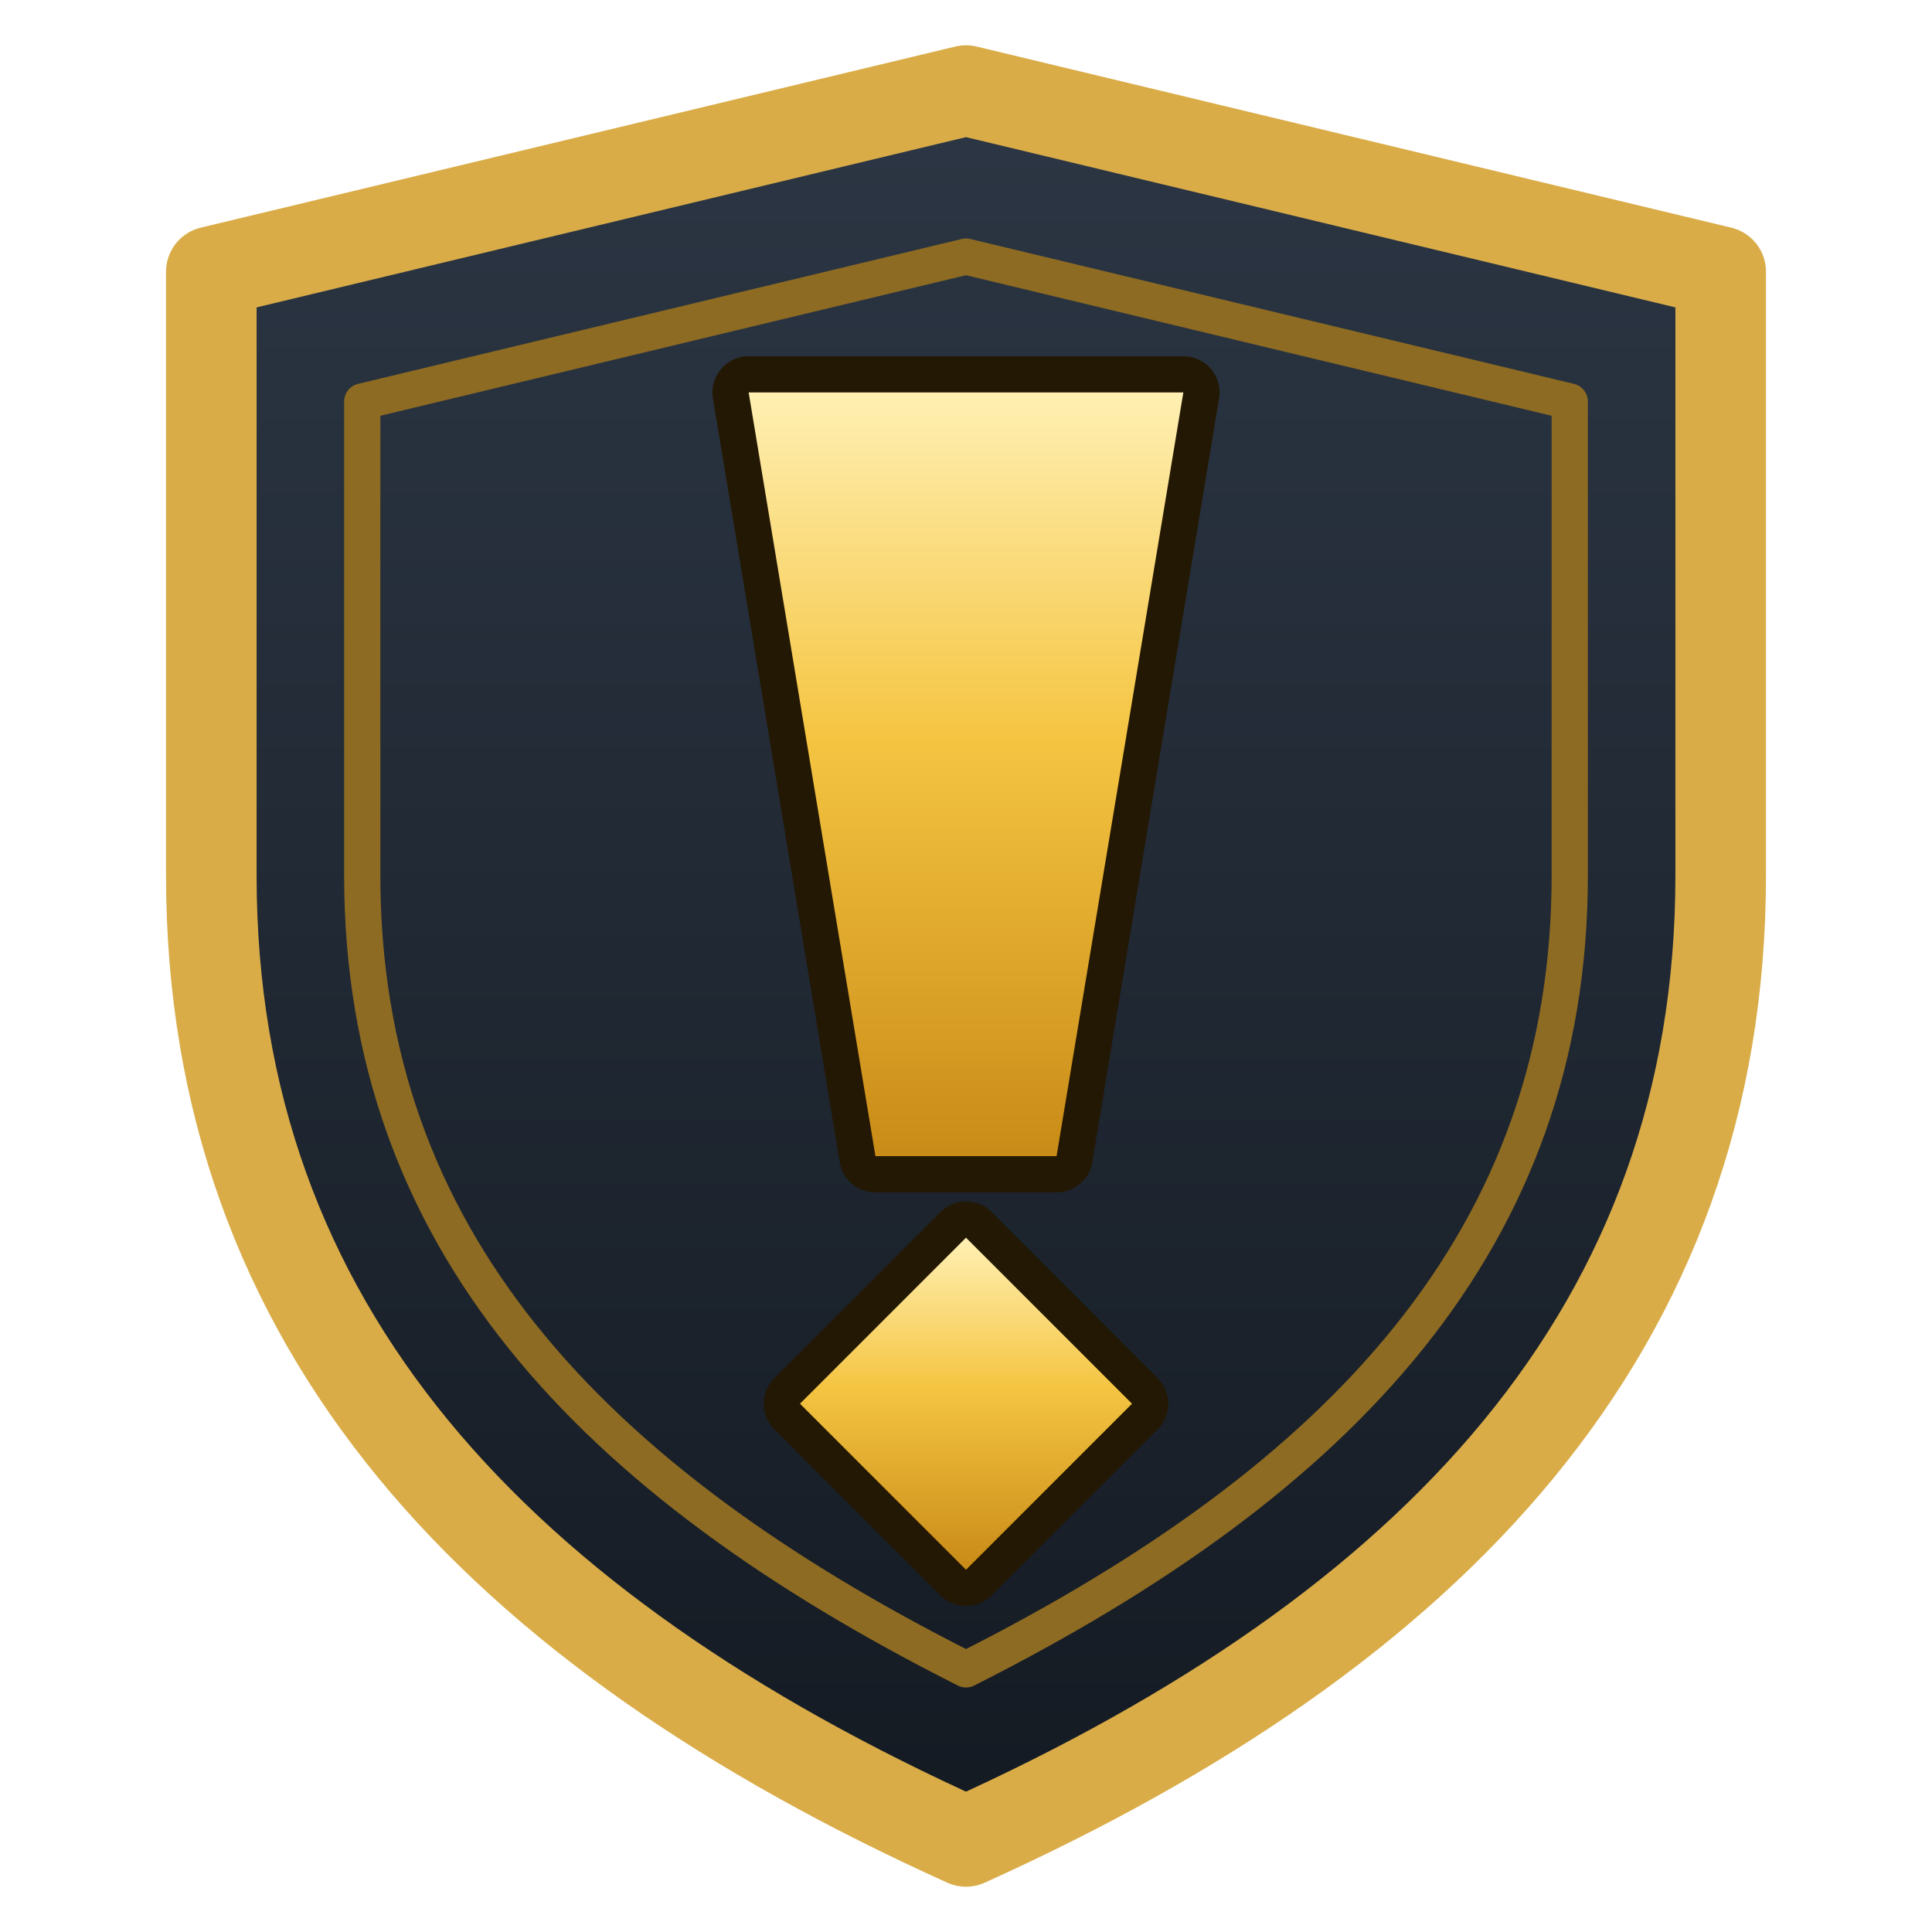
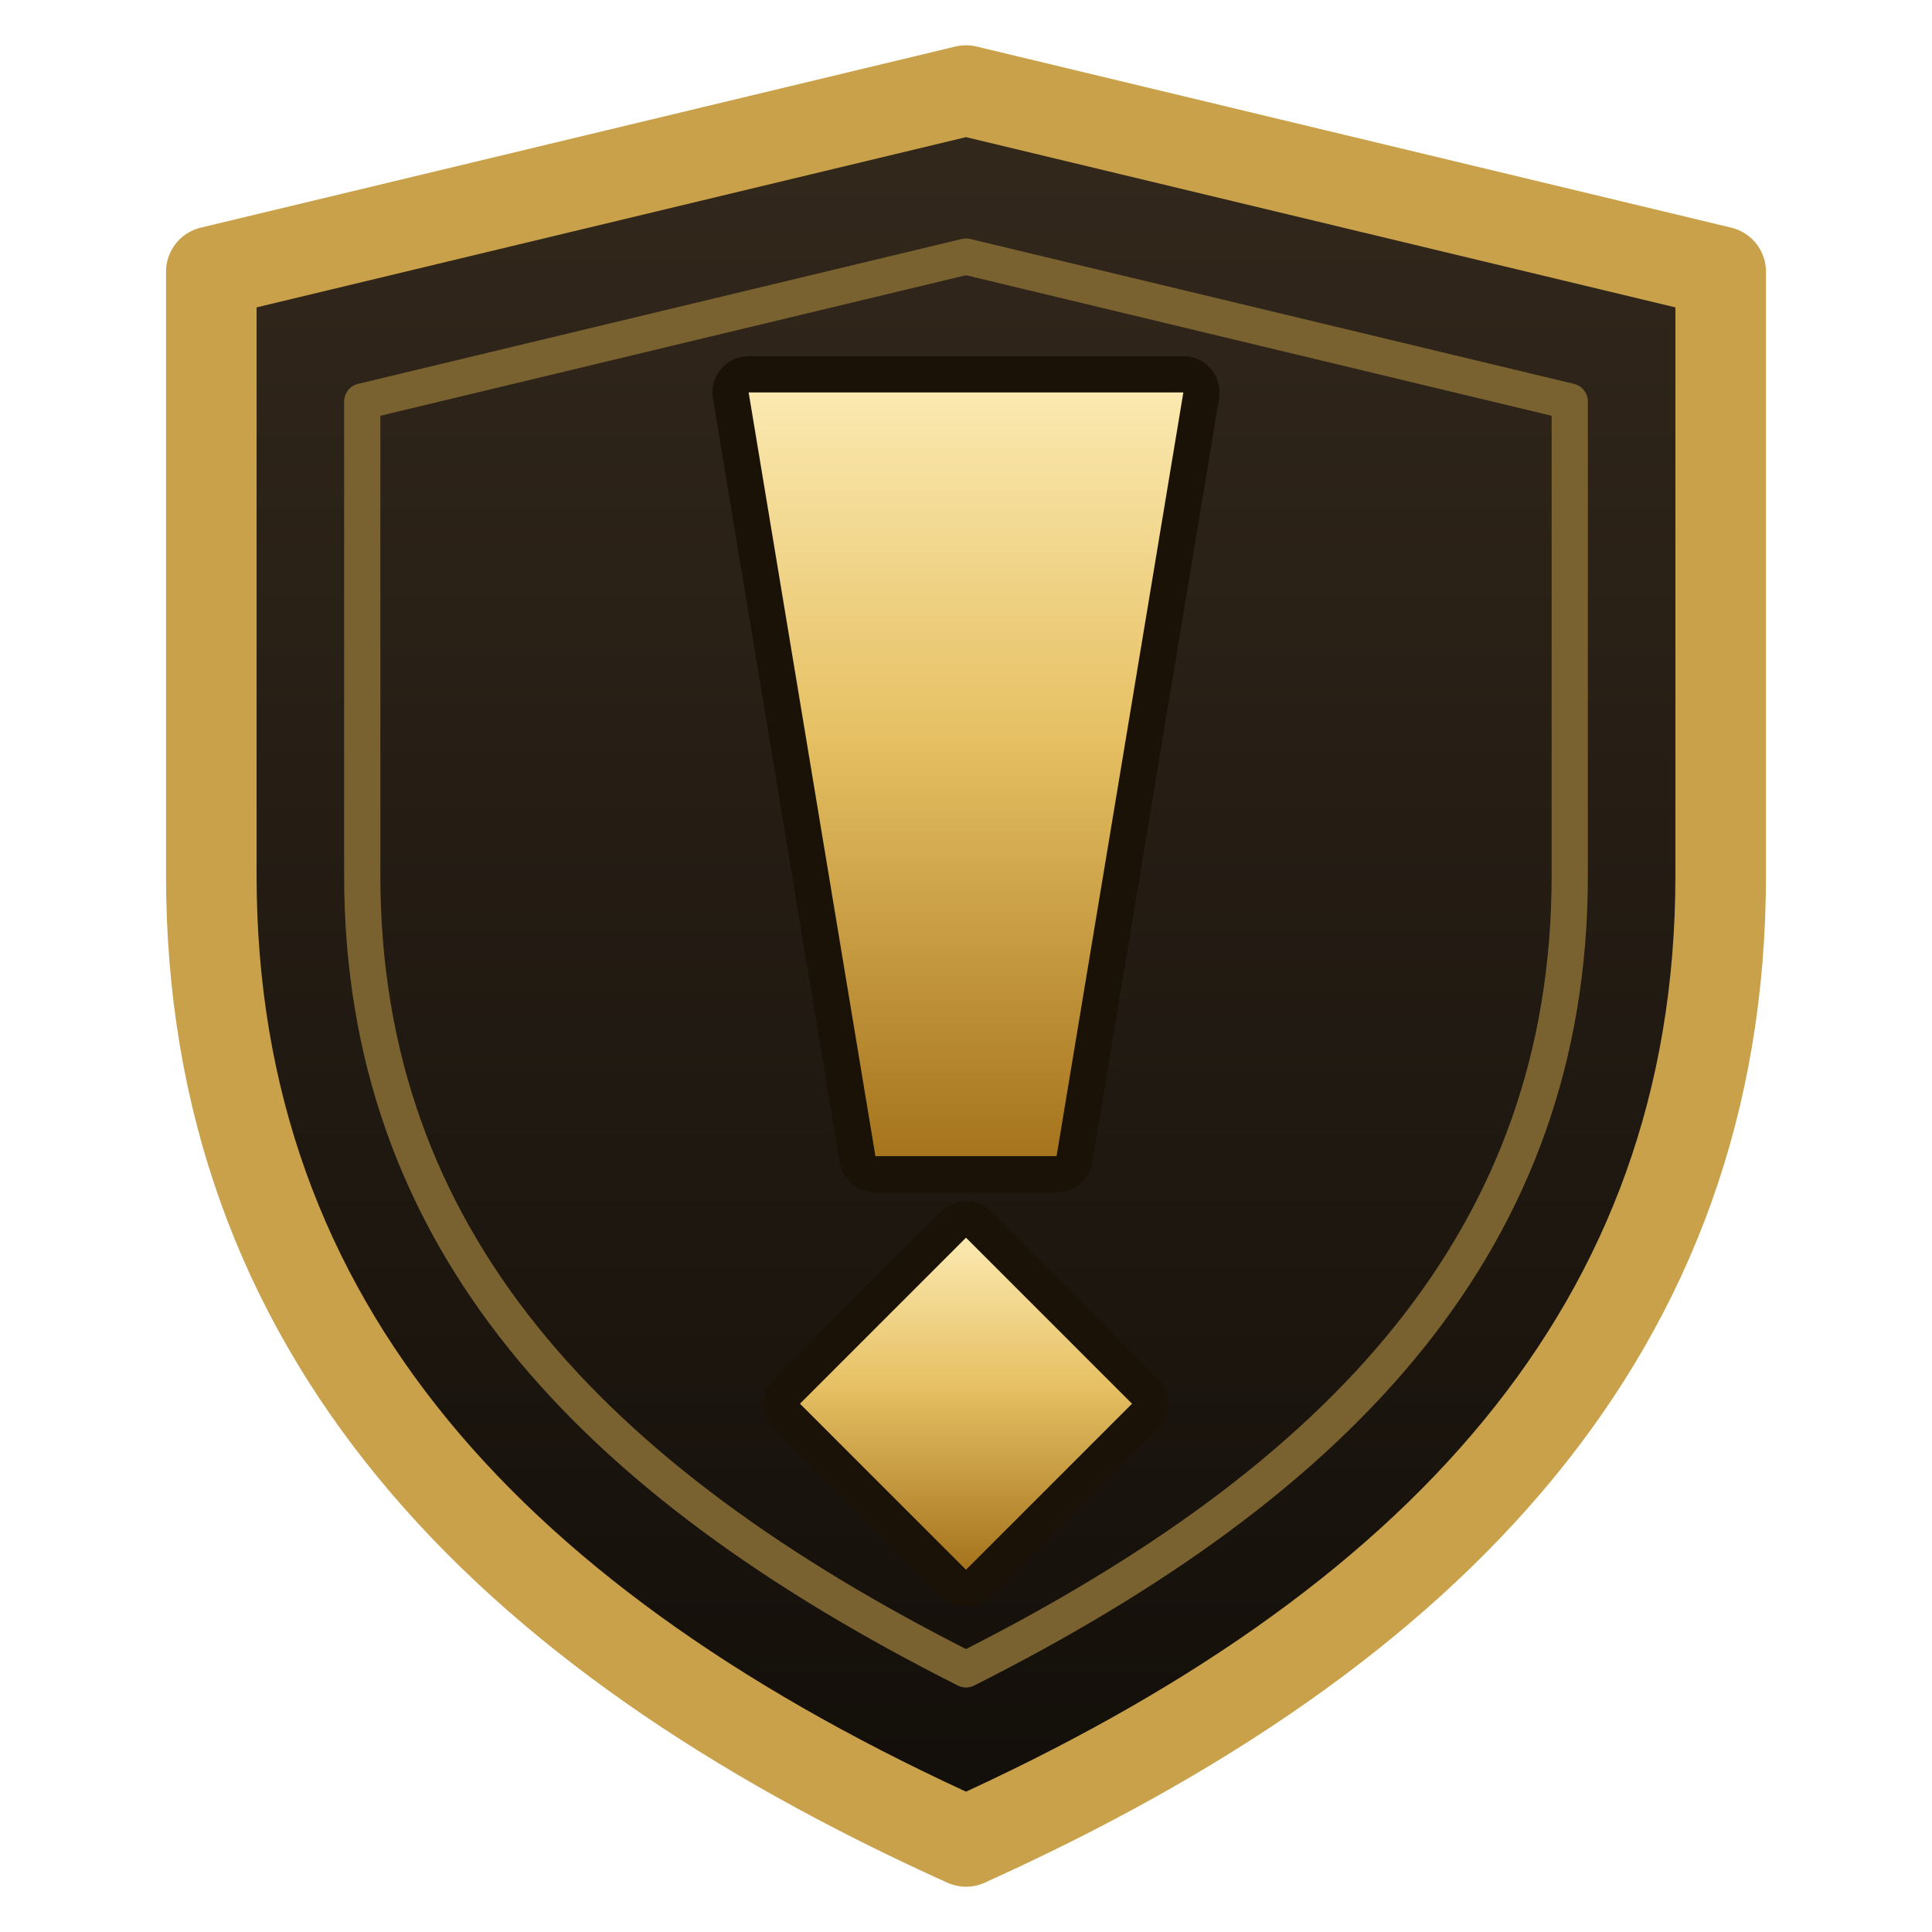
<svg xmlns="http://www.w3.org/2000/svg" viewBox="0 0 64 64" width="64" height="64" role="img" aria-labelledby="title">
  <defs>
-     <linearGradient id="slate" x1="0" y1="0" x2="0" y2="1">
-       <stop offset="0" stop-color="#2c3644" />
-       <stop offset="1" stop-color="#141a22" />
+     <linearGradient id="ink" x1="0" y1="0" x2="0" y2="1">
+       <stop offset="0" stop-color="#33281c" />
+       <stop offset="1" stop-color="#120e09" />
    </linearGradient>
-     <linearGradient id="gold" x1="0" y1="0" x2="0" y2="1">
-       <stop offset="0" stop-color="#fff0b3" />
-       <stop offset="0.45" stop-color="#f5c542" />
-       <stop offset="1" stop-color="#c98b17" />
+     <linearGradient id="leaf" x1="0" y1="0" x2="0" y2="1">
+       <stop offset="0" stop-color="#fbe9b0" />
+       <stop offset="0.45" stop-color="#e6c063" />
+       <stop offset="1" stop-color="#a5741d" />
    </linearGradient>
  </defs>
-   <path d="M32 3 L57 9 V29 C57 44 47.5 54 32 61 C16.5 54 7 44 7 29 V9 Z" fill="url(#slate)" stroke="#d9ac48" stroke-width="3" stroke-linejoin="round" />
-   <path d="M32 8.5 L52 13.3 V29 C52 41 44.5 49 32 55.3 C19.5 49 12 41 12 29 V13.3 Z" fill="none" stroke="#8d6b22" stroke-width="1.2" stroke-linejoin="round" />
-   <g fill="url(#gold)" stroke="#231804" stroke-width="2.4" stroke-linejoin="round" paint-order="stroke">
+   <path d="M32 3 L57 9 V29 C57 44 47.5 54 32 61 C16.5 54 7 44 7 29 V9 Z" fill="url(#ink)" stroke="#c9a14a" stroke-width="3" stroke-linejoin="round" />
+   <path d="M32 8.5 L52 13.3 V29 C52 41 44.5 49 32 55.3 C19.5 49 12 41 12 29 V13.3 Z" fill="none" stroke="#7a6230" stroke-width="1.2" stroke-linejoin="round" />
+   <g fill="url(#leaf)" stroke="#1a1207" stroke-width="2.4" stroke-linejoin="round" paint-order="stroke">
    <path d="M24.8 13 H39.2 L35 38.3 H29 Z" />
    <path d="M32 41 L37.5 46.5 L32 52 L26.5 46.5 Z" />
  </g>
</svg>
